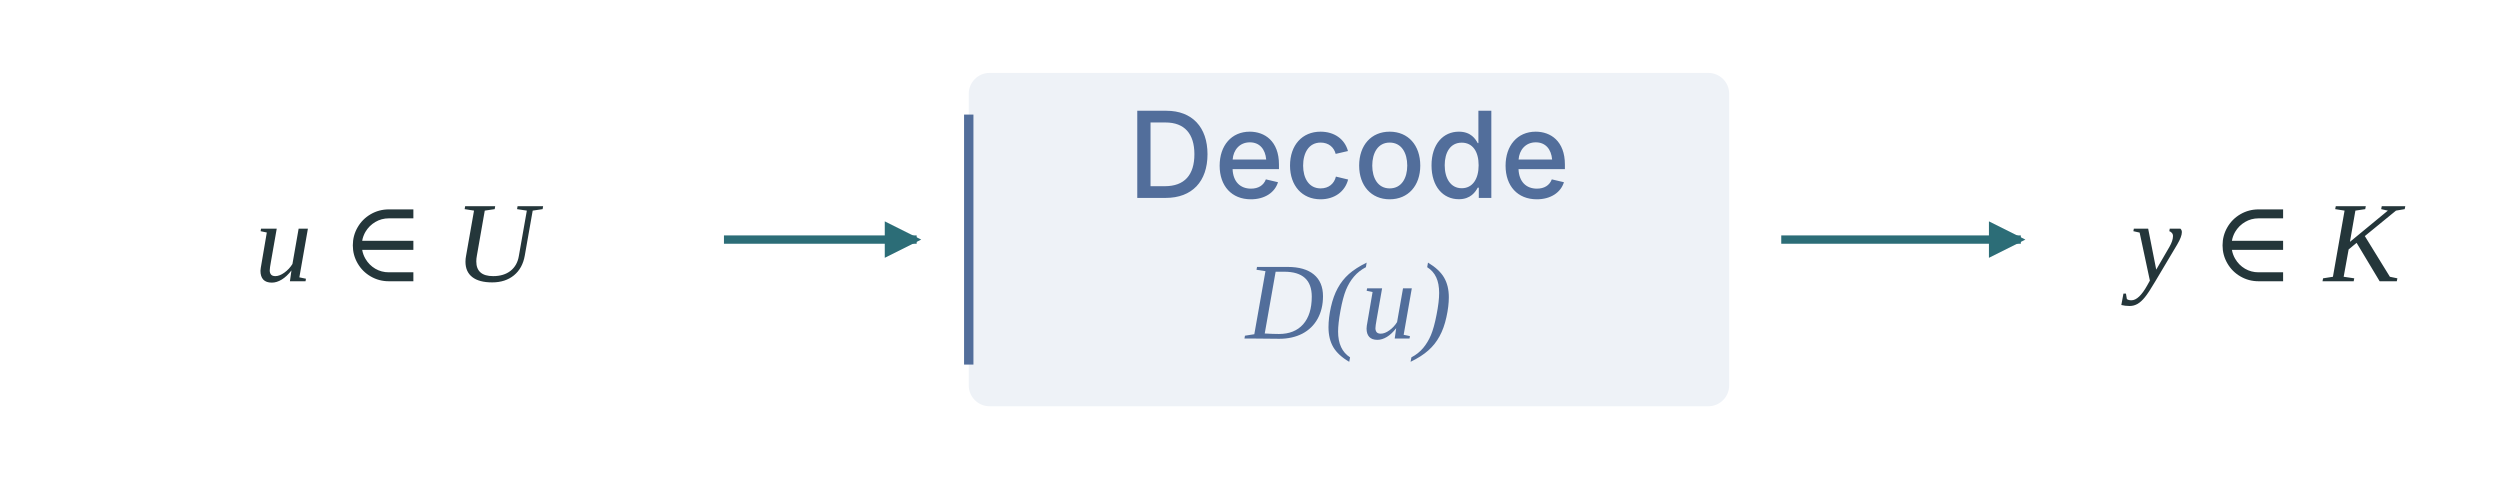
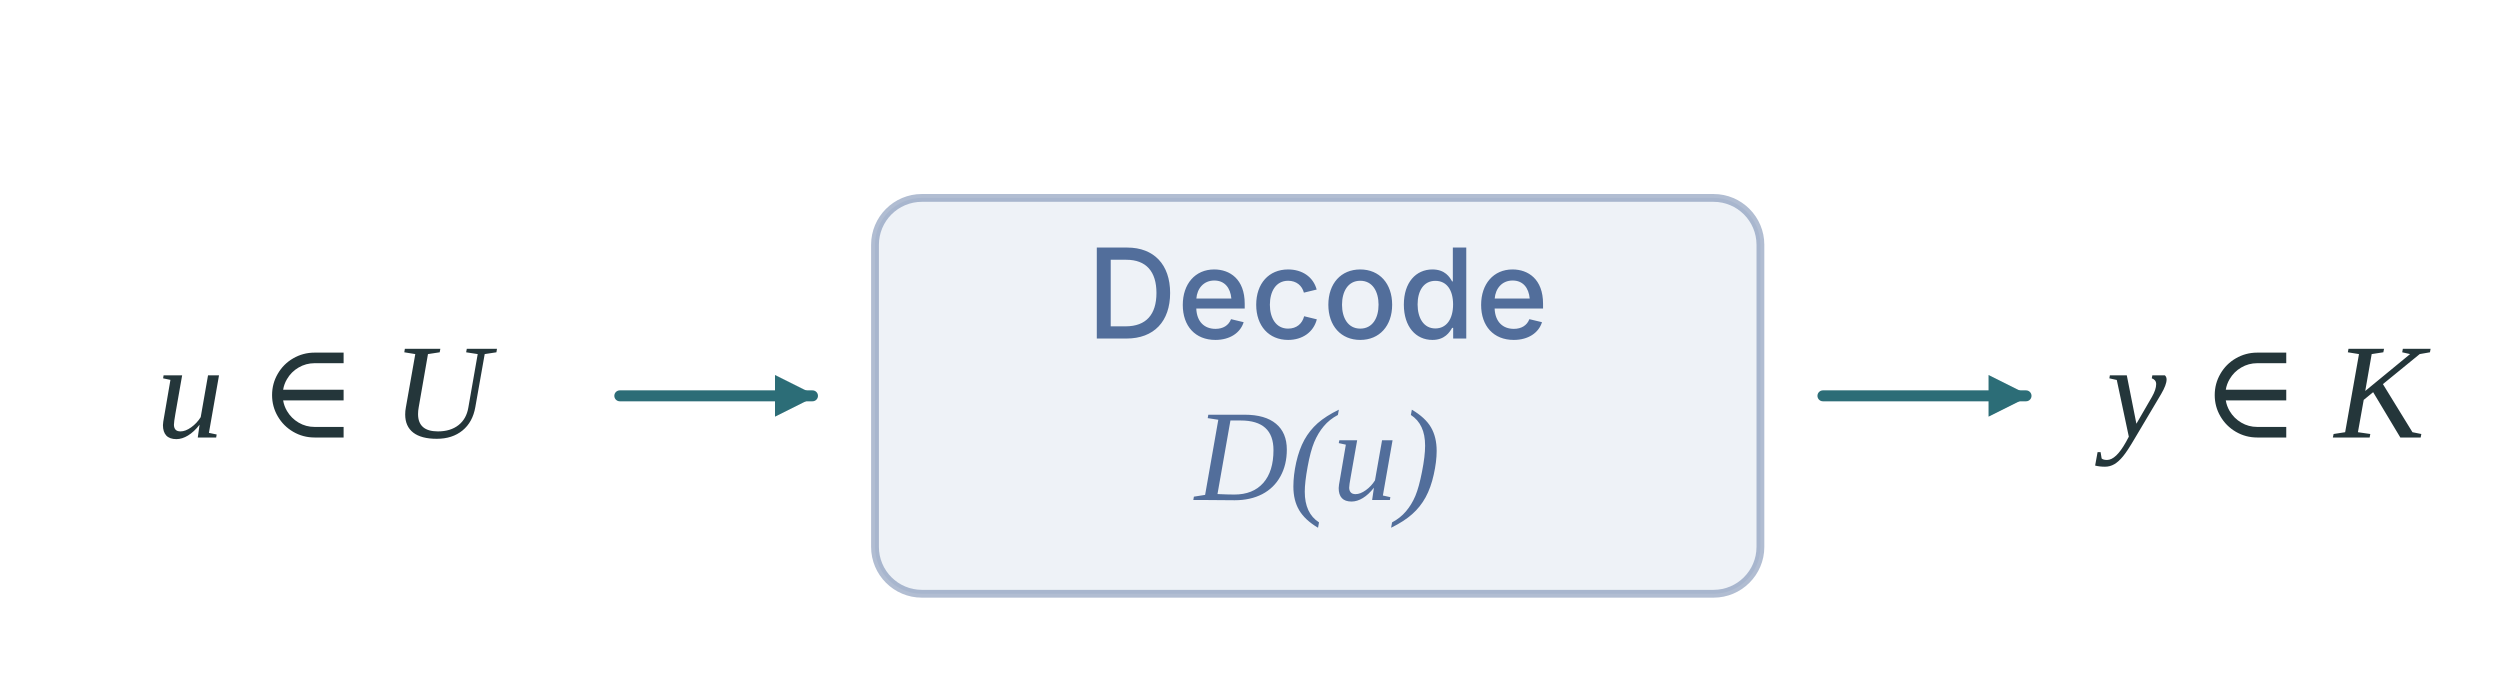
- <svg xmlns="http://www.w3.org/2000/svg" width="480" height="92" viewBox="0 20 480 92" role="img" aria-labelledby="title desc">
+ <svg xmlns="http://www.w3.org/2000/svg" width="480" height="134" viewBox="0 0 480 134" role="img" aria-labelledby="title desc">
  <defs>
-     <marker id="arrow" viewBox="0 0 8 8" refX="7" refY="4" markerWidth="7" markerHeight="7" markerUnits="userSpaceOnUse" orient="auto">
-       <path d="M0 0L8 4L0 8Z" fill="#2c6d77" />
+     <marker id="arrow" viewBox="0 0 10 10" refX="9" refY="5" markerWidth="8" markerHeight="8" markerUnits="userSpaceOnUse" orient="auto">
+       <path d="M0 0L10 5L0 10Z" fill="#2c6d77" />
    </marker>
  </defs>
-   <text x="76" y="74" font-size="22" fill="#24363a" font-family="Georgia, 'Times New Roman', serif" text-anchor="middle" font-style="italic">u ∈ U</text>
-   <path d="M139 66H176" fill="none" stroke="#2c6d77" stroke-width="1.6" marker-end="url(#arrow)" />
-   <rect x="186" y="34" width="146" height="64" rx="4" fill="#eef2f7" />
-   <path d="M186 42V90" stroke="#526e9b" stroke-width="1.8" />
-   <text x="259" y="58" font-size="23" fill="#526e9b" font-family="system-ui, -apple-system, BlinkMacSystemFont, 'Segoe UI', sans-serif" font-weight="500" text-anchor="middle">Decode</text>
-   <text x="259" y="85" font-size="21" fill="#526e9b" font-family="Georgia, 'Times New Roman', serif" text-anchor="middle" font-style="italic">D(u)</text>
-   <path d="M342 66H388" fill="none" stroke="#2c6d77" stroke-width="1.6" marker-end="url(#arrow)" />
-   <text x="435" y="74" font-size="22" fill="#24363a" font-family="Georgia, 'Times New Roman', serif" text-anchor="middle" font-style="italic">y ∈ K</text>
+   <text x="62" y="84" font-size="26" fill="#24363a" font-family="Georgia, 'Times New Roman', serif" text-anchor="middle" font-style="italic">u ∈ U</text>
+   <path d="M119 76H156" fill="none" stroke="#2c6d77" stroke-width="2.1" stroke-linecap="round" marker-end="url(#arrow)" />
+   <rect x="168" y="38" width="170" height="76" rx="9" fill="#eef2f7" stroke="#526e9b" stroke-opacity=".45" stroke-width="1.5" />
+   <text x="253" y="65" font-size="24" fill="#526e9b" font-family="system-ui, -apple-system, BlinkMacSystemFont, 'Segoe UI', sans-serif" font-weight="500" text-anchor="middle">Decode</text>
+   <text x="253" y="96" font-size="25" fill="#526e9b" font-family="Georgia, 'Times New Roman', serif" text-anchor="middle" font-style="italic">D(u)</text>
+   <path d="M350 76H389" fill="none" stroke="#2c6d77" stroke-width="2.1" stroke-linecap="round" marker-end="url(#arrow)" />
+   <text x="435" y="84" font-size="26" fill="#24363a" font-family="Georgia, 'Times New Roman', serif" text-anchor="middle" font-style="italic">y ∈ K</text>
</svg>
